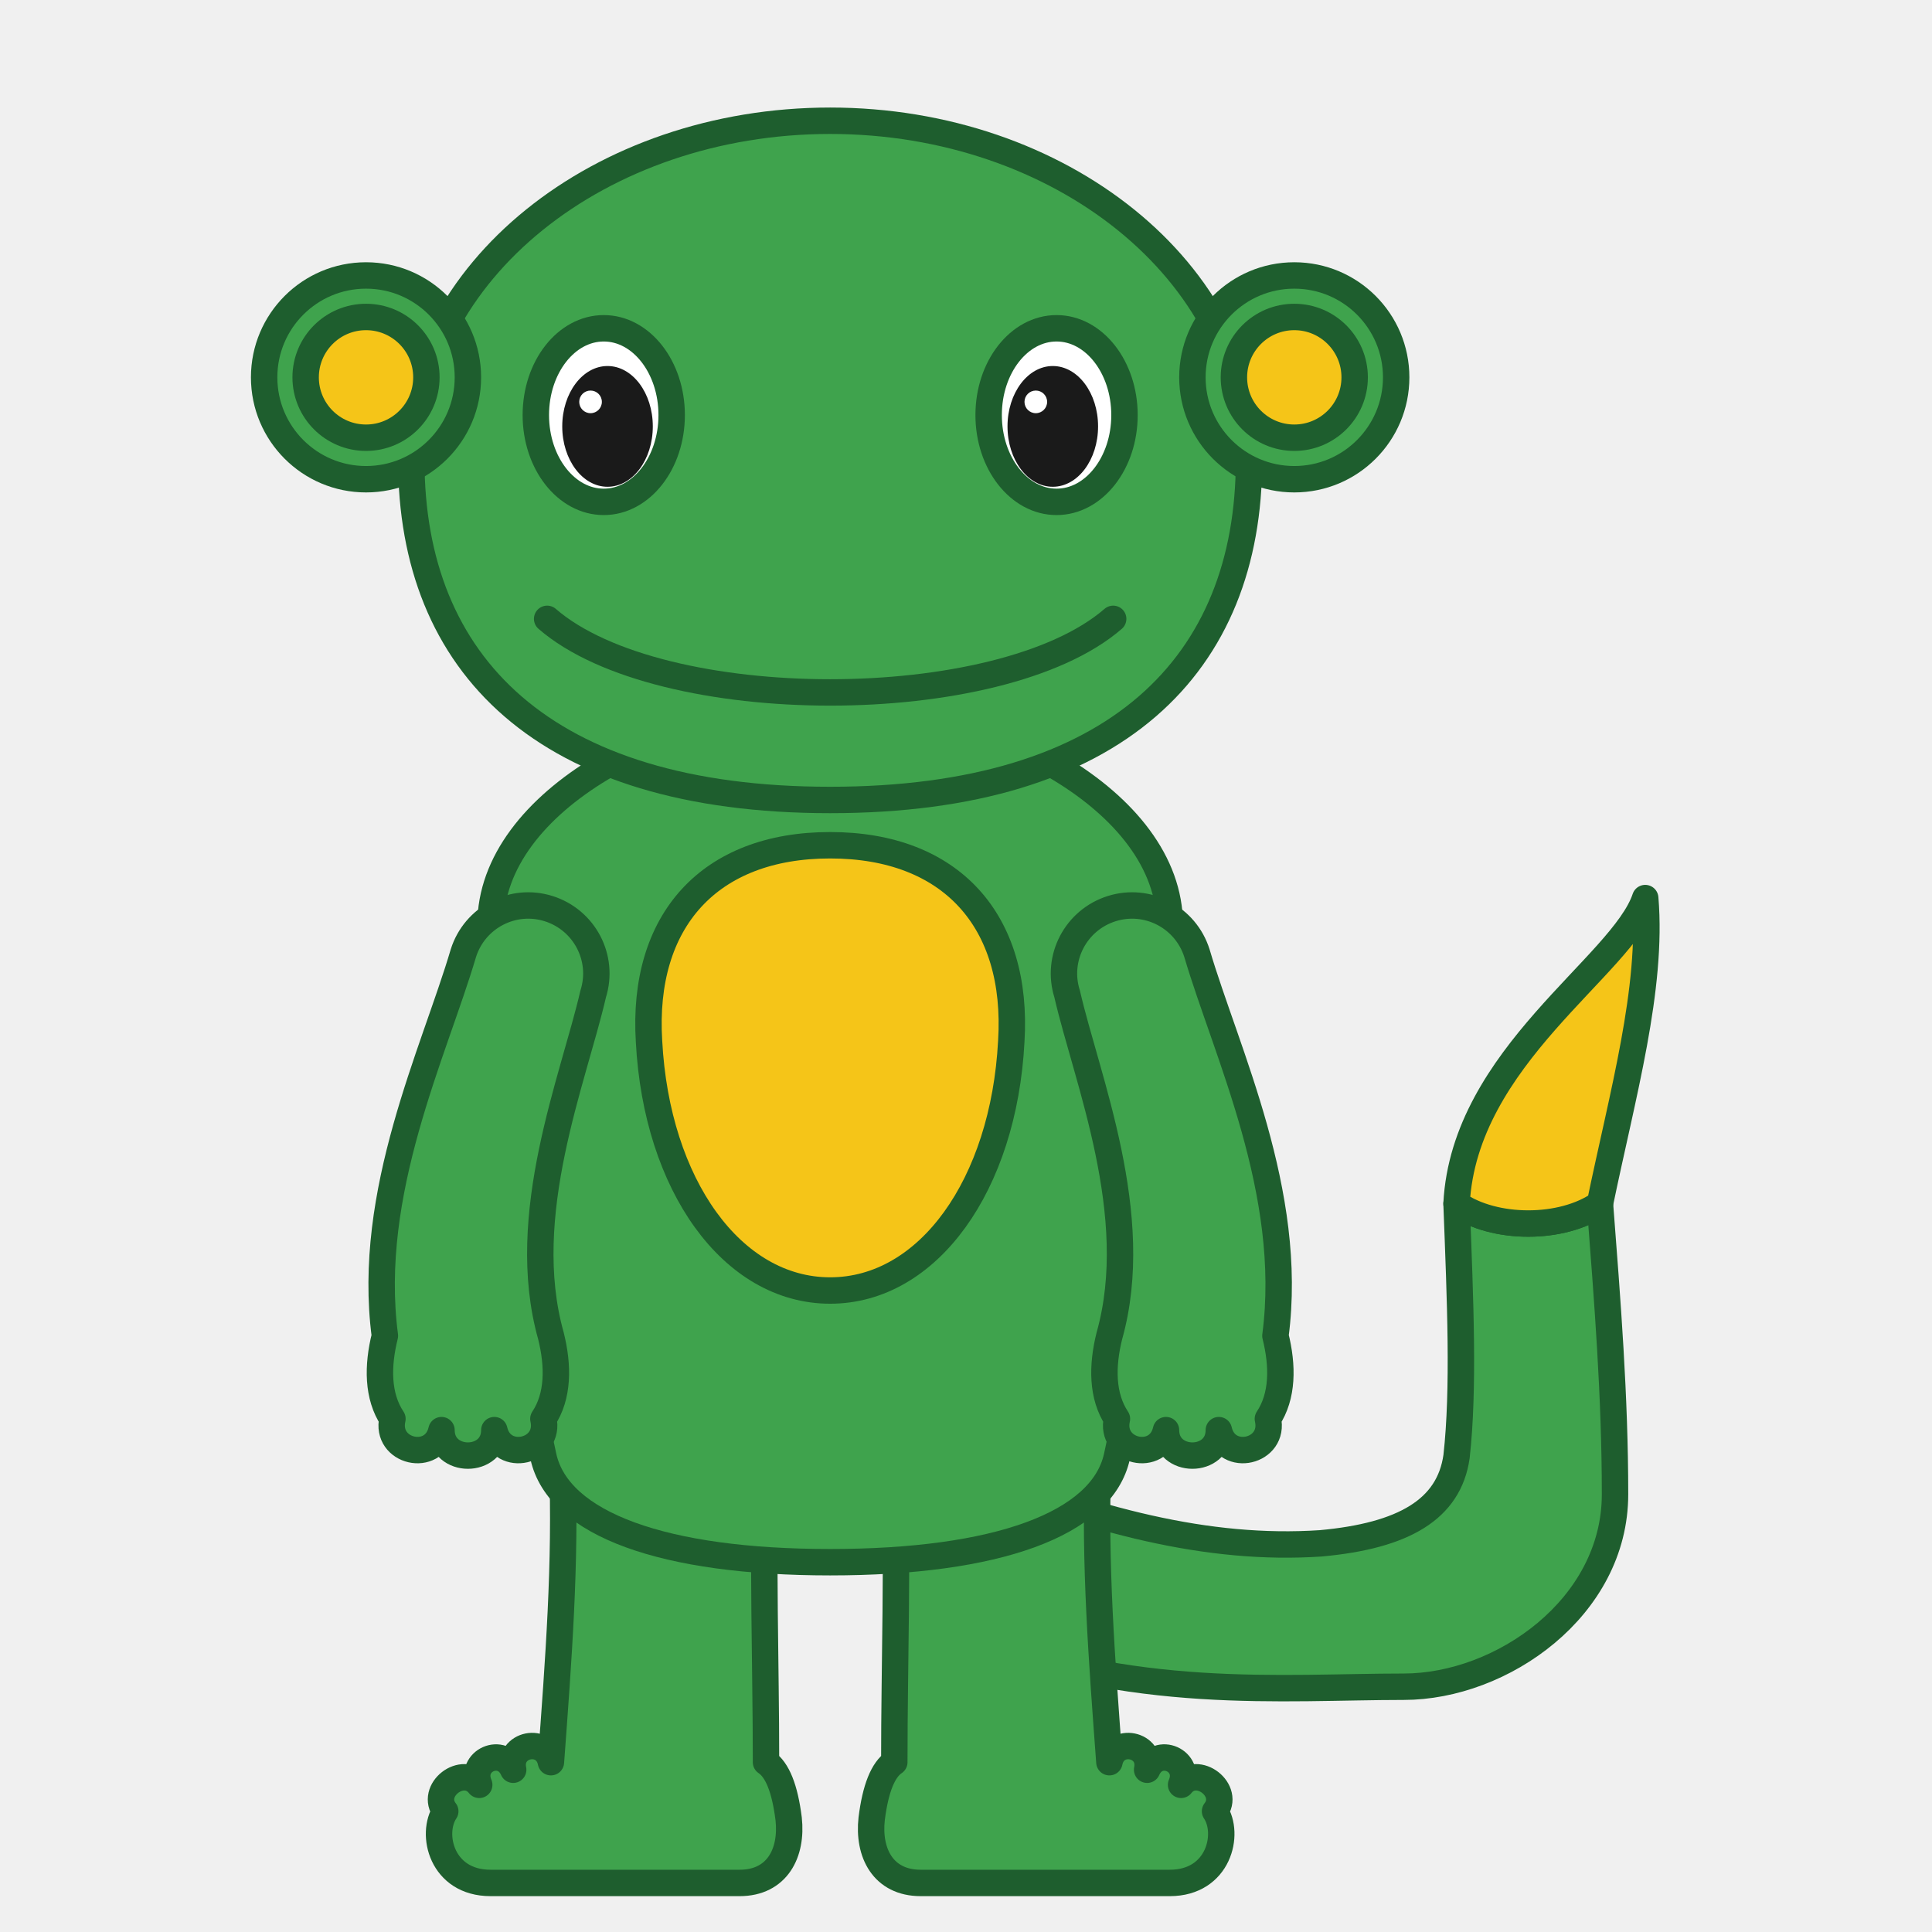
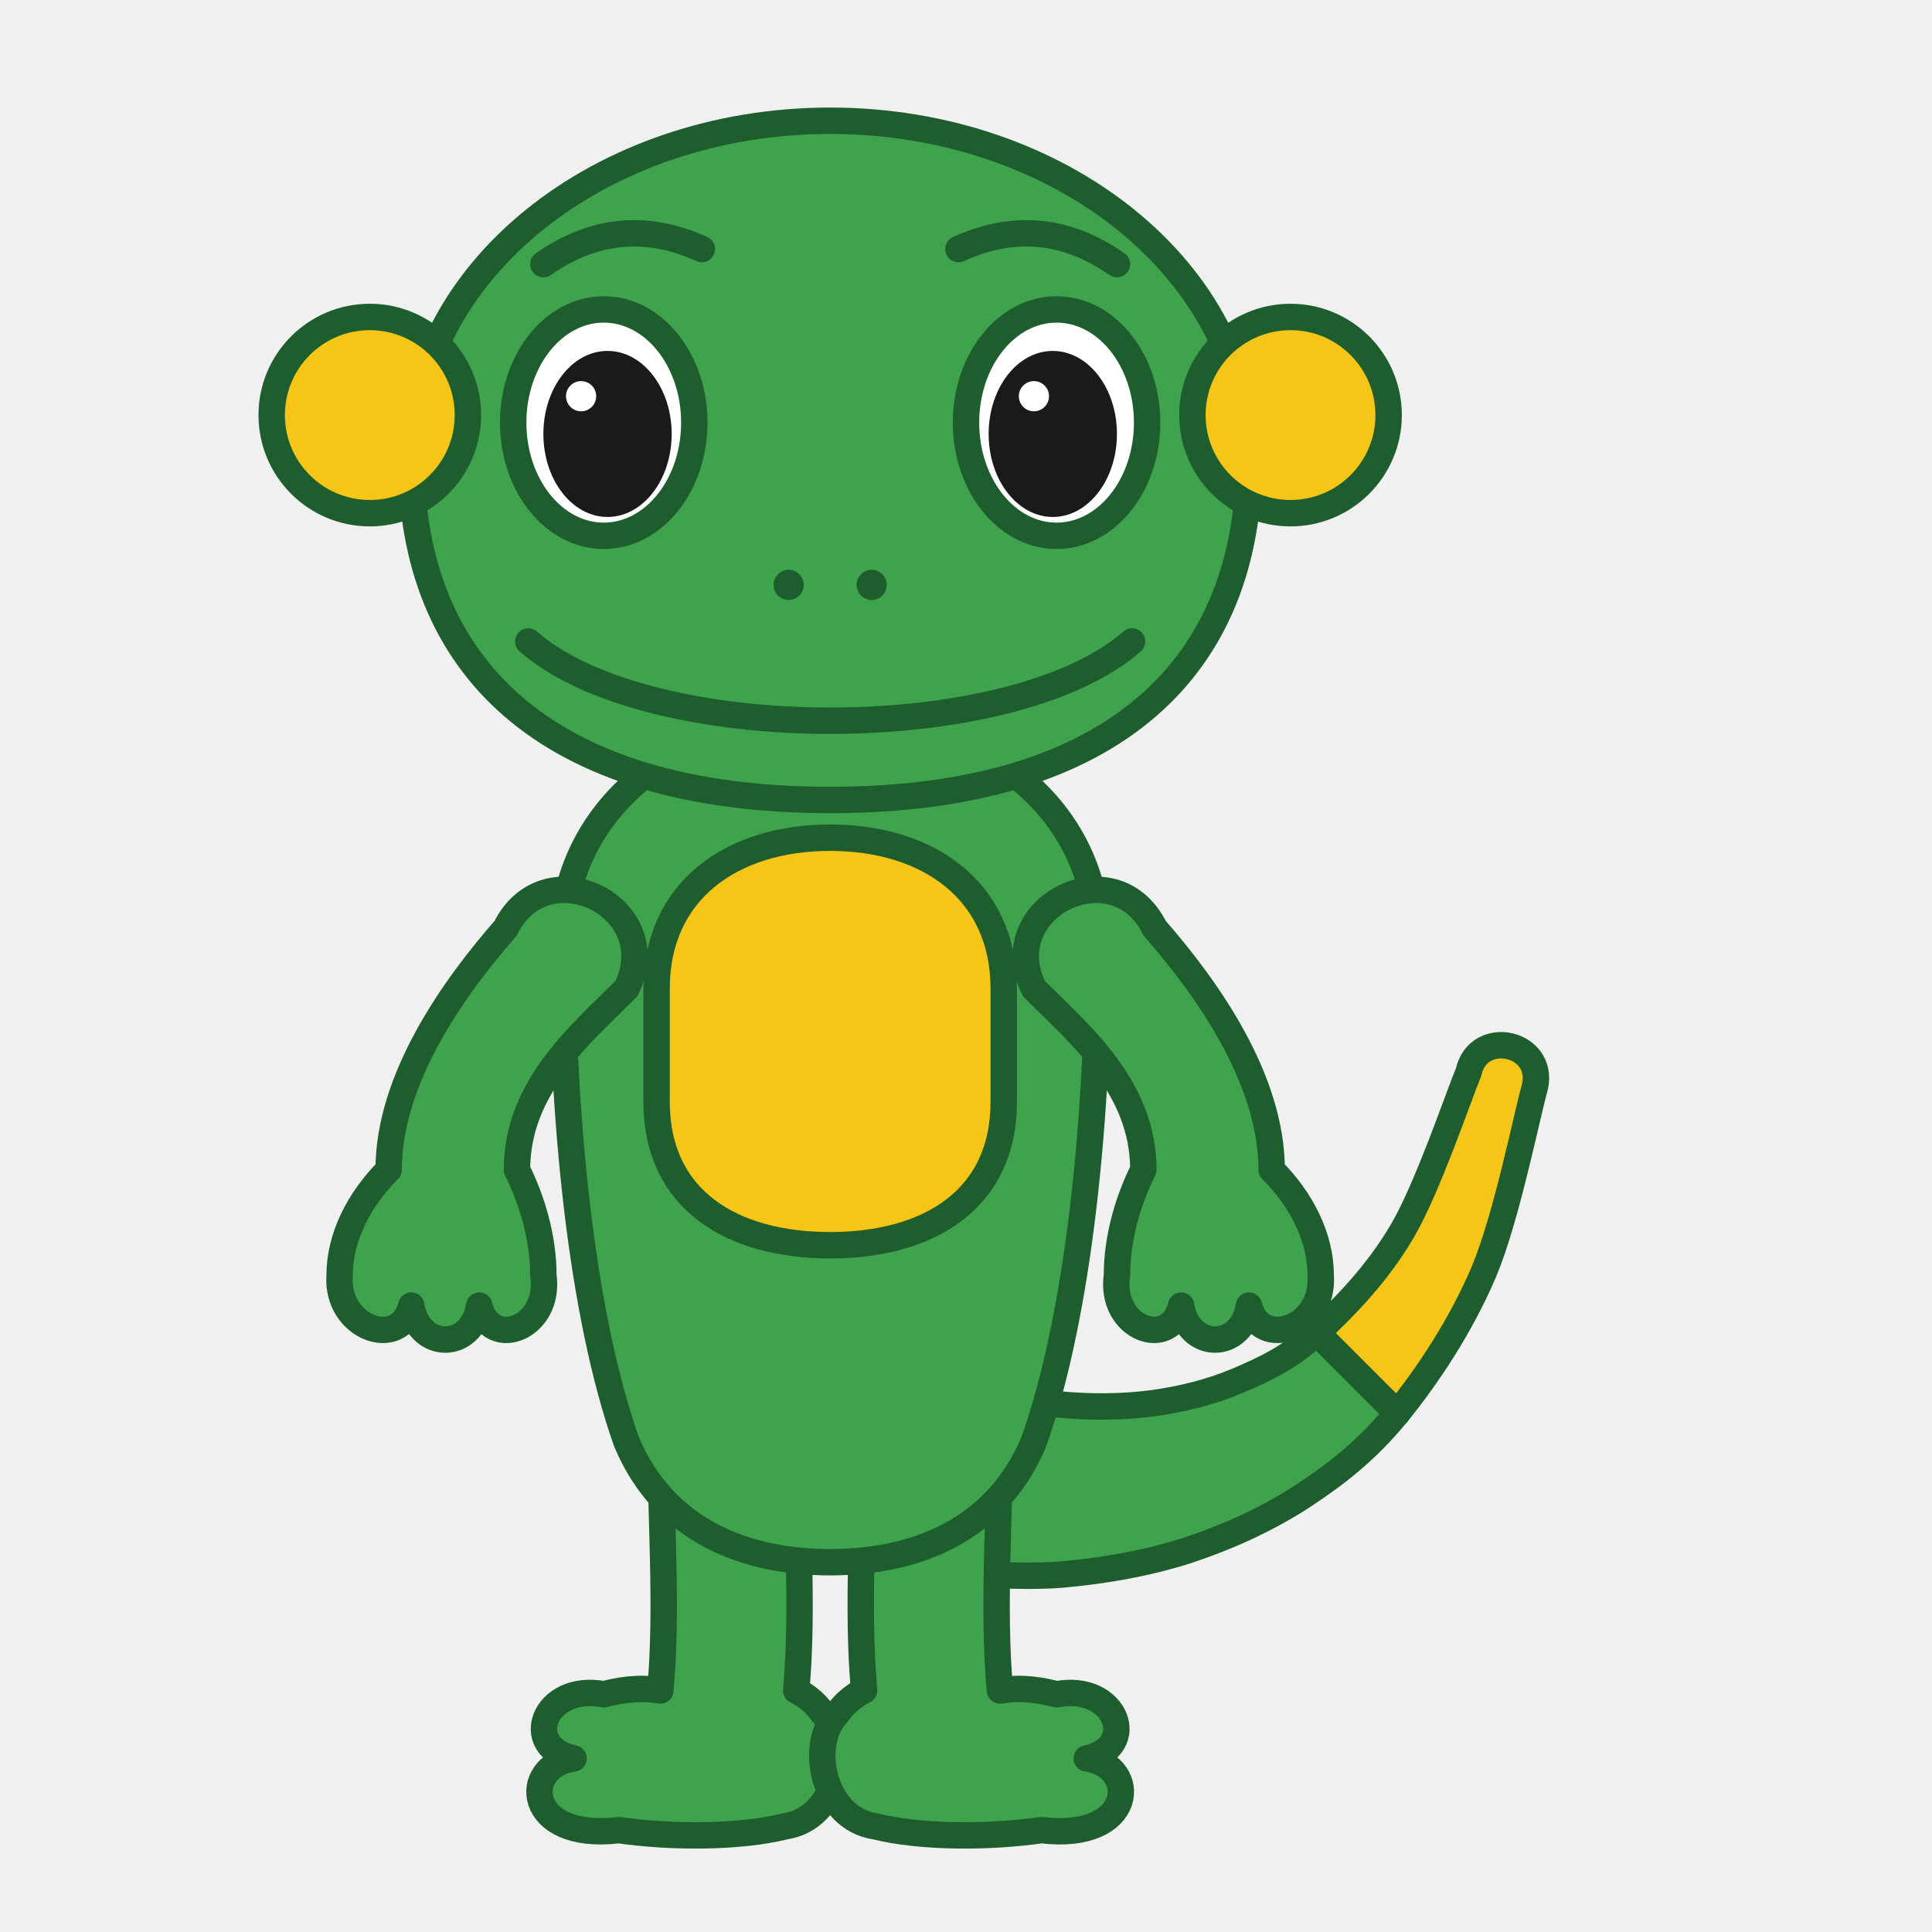
<svg xmlns="http://www.w3.org/2000/svg" viewBox="0 0 512 512" width="512" height="512">
  <g id="cola">
-     <path d="M 255 433 C 300 451 340 447 372 447 C 398 447 428 426 428 396 C 428 370 426 345 424 319 C 414 326 396 326 386 319 C 387 345 388 368 386 386 C 384 400 372 407 350 409 C 320 411 290 403 255 389 Z" fill="#3FA34D" stroke="#1E5E2E" stroke-width="7" stroke-linejoin="round" stroke-linecap="round" />
-     <path d="M 386 319 C 388 280 430 256 436 238 C 438 262 430 290 424 319 C 414 326 396 326 386 319 Z" fill="#F5C518" stroke="#1E5E2E" stroke-width="7" stroke-linejoin="round" stroke-linecap="round" />
+     <path d="M 245.7 416.6 C 251.6 416.7 269.6 418.2 281.1 417.3 C 292.6 416.3 304 414.3 314.6 410.9 C 325.2 407.4 335.6 402.7 344.9 396.7 C 354.2 390.6 362.2 384.4 370.3 374.5 L 349 353.2 C 341.7 359.8 335.3 362.8 328 365.9 C 320.7 369 313.2 370.8 305.3 371.9 C 297.5 372.9 289.3 373 280.8 372.2 C 272.3 371.5 258.7 368.2 254.3 367.4 Z" fill="#3FA34D" stroke="#1E5E2E" stroke-width="7" stroke-linejoin="round" stroke-linecap="round" />
+     <path d="M 370.3 374.5 C 378.4 364.5 387.2 351.3 393.3 336.9 C 399.3 322.5 404.5 296.1 406.8 287.9 C 409.3 276.2 391.8 272.4 389.2 284.1 C 386.3 291.1 378.4 314.6 371.7 326.1 C 365 337.6 356.2 346.5 349 353.2 Z" fill="#F5C518" stroke="#1E5E2E" stroke-width="7" stroke-linejoin="round" stroke-linecap="round" />
  </g>
  <g id="pie_izq">
-     <path d="M 203 388 C 203 373.1 190.9 361 176 361 C 161.1 361 149 373.1 149 388 C 150 414 148 440 146 467 C 144.6 460.1 134.6 462.1 136 469 C 133.2 462.6 124.2 466.6 127 473 C 122.7 467.5 113.7 474.5 118 480 C 114 486 117 499 130 499 L 196 499 C 206 499 210 491 209 482 C 208 474 206 469 203 467 C 203 440 202 414 203 388 Z" fill="#3FA34D" stroke="#1E5E2E" stroke-width="7" stroke-linejoin="round" stroke-linecap="round" />
+     <path d="M 175 378 C 175 402 177 426 175 448 C 169 447 164 448 160 449 C 144 446 138 463 152 466 C 138 468 139 488 164 485 C 178 487 196 487 208 484 C 222 482 226 462 218 454 C 216 451 213 449 211 448 C 213 426 211 402 211 378 Z" fill="#3FA34D" stroke="#1E5E2E" stroke-width="7" stroke-linejoin="round" stroke-linecap="round" />
  </g>
  <g id="pie_der">
-     <path d="M 237 388 C 237 373.1 249.1 361 264 361 C 278.9 361 291 373.1 291 388 C 290 414 292 440 294 467 C 295.4 460.1 305.4 462.1 304 469 C 306.8 462.6 315.8 466.6 313 473 C 317.3 467.5 326.3 474.5 322 480 C 326 486 323 499 310 499 L 244 499 C 234 499 230 491 231 482 C 232 474 234 469 237 467 C 237 440 238 414 237 388 Z" fill="#3FA34D" stroke="#1E5E2E" stroke-width="7" stroke-linejoin="round" stroke-linecap="round" />
+     <path d="M 265 378 C 265 402 263 426 265 448 C 271 447 276 448 280 449 C 296 446 302 463 288 466 C 302 468 301 488 276 485 C 262 487 244 487 232 484 C 218 482 214 462 222 454 C 224 451 227 449 229 448 C 227 426 229 402 229 378 Z" fill="#3FA34D" stroke="#1E5E2E" stroke-width="7" stroke-linejoin="round" stroke-linecap="round" />
  </g>
  <g id="cuerpo">
-     <path d="M 220 187 C 262 187 310 212 310 245 C 310 300 304 350 296 386 C 292 404 264 414 220 414 C 176 414 148 404 144 386 C 136 350 130 300 130 245 C 130 212 178 187 220 187 Z" fill="#3FA34D" stroke="#1E5E2E" stroke-width="7" stroke-linejoin="round" stroke-linecap="round" />
+     <path d="M 220 190 C 260 190 291 214 291 250 C 291 296 286 348 274 382 C 264 406 242 414 220 414 C 198 414 176 406 166 382 C 154 348 149 296 149 250 C 149 214 180 190 220 190 Z" fill="#3FA34D" stroke="#1E5E2E" stroke-width="7" stroke-linejoin="round" stroke-linecap="round" />
  </g>
  <g id="panza">
-     <path d="M 220 224 C 252 224 270 244 268 276 C 266 314 246 342 220 342 C 194 342 174 314 172 276 C 170 244 188 224 220 224 Z" fill="#F5C518" stroke="#1E5E2E" stroke-width="7" stroke-linejoin="round" stroke-linecap="round" />
+     <path d="M 220 222 C 246 222 266 236 266 262 L 266 292 C 266 318 246 330 220 330 C 194 330 174 318 174 292 L 174 262 C 174 236 194 222 220 222 Z" fill="#F5C518" stroke="#1E5E2E" stroke-width="7" stroke-linejoin="round" stroke-linecap="round" />
  </g>
  <g id="brazo_izq">
-     <path d="M 157.2 263.4 C 160.2 253.9 154.9 243.8 145.4 240.8 C 135.9 237.8 125.8 243.1 122.8 252.6 C 115 279 97 316 102 354 C 100 362 100 370 104 376 C 102 384.8 115 387.8 117 379 C 117 388 131 388 131 379 C 133 387.8 146 384.8 144 376 C 148 370 148 362 146 354 C 137 322 152 286 157.2 263.4 Z" fill="#3FA34D" stroke="#1E5E2E" stroke-width="7" stroke-linejoin="round" stroke-linecap="round" />
+     <path d="M 166 262 C 176.7 240.5 144.7 224.5 134 246 C 120 262 103 286 103 310 C 95 318 90 328 90 338 C 89 352 106 358 109 346 C 111 358 125 358 127 346 C 130 358 146 352 144 338 C 144 328 141 318 137 310 C 137 288 154 274 166 262 Z" fill="#3FA34D" stroke="#1E5E2E" stroke-width="7" stroke-linejoin="round" stroke-linecap="round" />
  </g>
  <g id="brazo_der">
-     <path d="M 282.8 263.4 C 279.8 253.9 285.1 243.8 294.6 240.8 C 304.1 237.8 314.2 243.1 317.2 252.6 C 325 279 343 316 338 354 C 340 362 340 370 336 376 C 338 384.8 325 387.8 323 379 C 323 388 309 388 309 379 C 307 387.8 294 384.8 296 376 C 292 370 292 362 294 354 C 303 322 288 286 282.8 263.4 Z" fill="#3FA34D" stroke="#1E5E2E" stroke-width="7" stroke-linejoin="round" stroke-linecap="round" />
+     <path d="M 274 262 C 263.3 240.5 295.3 224.5 306 246 C 320 262 337 286 337 310 C 345 318 350 328 350 338 C 351 352 334 358 331 346 C 329 358 315 358 313 346 C 310 358 294 352 296 338 C 296 328 299 318 303 310 C 303 288 286 274 274 262 Z" fill="#3FA34D" stroke="#1E5E2E" stroke-width="7" stroke-linejoin="round" stroke-linecap="round" />
  </g>
  <g id="cabeza">
    <path d="M 220 32 C 281 32 331 72 331 122 C 331 176 296 212 220 212 C 144 212 109 176 109 122 C 109 72 159 32 220 32 Z" fill="#3FA34D" stroke="#1E5E2E" stroke-width="7" stroke-linejoin="round" stroke-linecap="round" />
  </g>
  <g id="oreja_izq">
-     <circle cx="97" cy="100" r="27" fill="#3FA34D" stroke="#1E5E2E" stroke-width="7" stroke-linejoin="round" stroke-linecap="round" />
-     <circle cx="97" cy="100" r="16" fill="#F5C518" stroke="#1E5E2E" stroke-width="7" stroke-linejoin="round" stroke-linecap="round" />
+     <circle cx="98" cy="110" r="26" fill="#F5C518" stroke="#1E5E2E" stroke-width="7" stroke-linejoin="round" stroke-linecap="round" />
  </g>
  <g id="oreja_der">
-     <circle cx="343" cy="100" r="27" fill="#3FA34D" stroke="#1E5E2E" stroke-width="7" stroke-linejoin="round" stroke-linecap="round" />
-     <circle cx="343" cy="100" r="16" fill="#F5C518" stroke="#1E5E2E" stroke-width="7" stroke-linejoin="round" stroke-linecap="round" />
+     <circle cx="342" cy="110" r="26" fill="#F5C518" stroke="#1E5E2E" stroke-width="7" stroke-linejoin="round" stroke-linecap="round" />
  </g>
  <g id="ojo_izq">
-     <ellipse cx="160" cy="110" rx="18" ry="23" fill="#FFFFFF" stroke="#1E5E2E" stroke-width="7" stroke-linejoin="round" stroke-linecap="round" />
-     <ellipse cx="161" cy="113" rx="12" ry="16" fill="#1A1A1A" />
-     <circle cx="156.5" cy="106.5" r="3" fill="#FFFFFF" />
+     <ellipse cx="160" cy="112" rx="24" ry="30" fill="#FFFFFF" stroke="#1E5E2E" stroke-width="7" stroke-linejoin="round" stroke-linecap="round" />
+     <ellipse cx="161" cy="115" rx="17" ry="22" fill="#1A1A1A" />
+     <circle cx="154" cy="105" r="4" fill="#FFFFFF" />
  </g>
  <g id="ojo_der">
-     <ellipse cx="280" cy="110" rx="18" ry="23" fill="#FFFFFF" stroke="#1E5E2E" stroke-width="7" stroke-linejoin="round" stroke-linecap="round" />
-     <ellipse cx="279" cy="113" rx="12" ry="16" fill="#1A1A1A" />
-     <circle cx="274.5" cy="106.5" r="3" fill="#FFFFFF" />
+     <ellipse cx="280" cy="112" rx="24" ry="30" fill="#FFFFFF" stroke="#1E5E2E" stroke-width="7" stroke-linejoin="round" stroke-linecap="round" />
+     <ellipse cx="279" cy="115" rx="17" ry="22" fill="#1A1A1A" />
+     <circle cx="274" cy="105" r="4" fill="#FFFFFF" />
+   </g>
+   <g id="ceja_izq">
+     <path d="M 144 70 Q 164 56 186 66" fill="none" stroke="#1E5E2E" stroke-width="7" stroke-linejoin="round" stroke-linecap="round" />
+   </g>
+   <g id="ceja_der">
+     <path d="M 254 66 Q 276 56 296 70" fill="none" stroke="#1E5E2E" stroke-width="7" stroke-linejoin="round" stroke-linecap="round" />
  </g>
  <g id="boca">
-     <path d="M 145 164 C 175 190 265 190 295 164" fill="none" stroke="#1E5E2E" stroke-width="7" stroke-linejoin="round" stroke-linecap="round" />
+     <path d="M 140 170 C 172 198 268 198 300 170" fill="none" stroke="#1E5E2E" stroke-width="7" stroke-linejoin="round" stroke-linecap="round" />
+   </g>
+   <g id="nariz">
+     <circle cx="209" cy="155" r="4" fill="#1E5E2E" />
+     <circle cx="231" cy="155" r="4" fill="#1E5E2E" />
  </g>
</svg>
